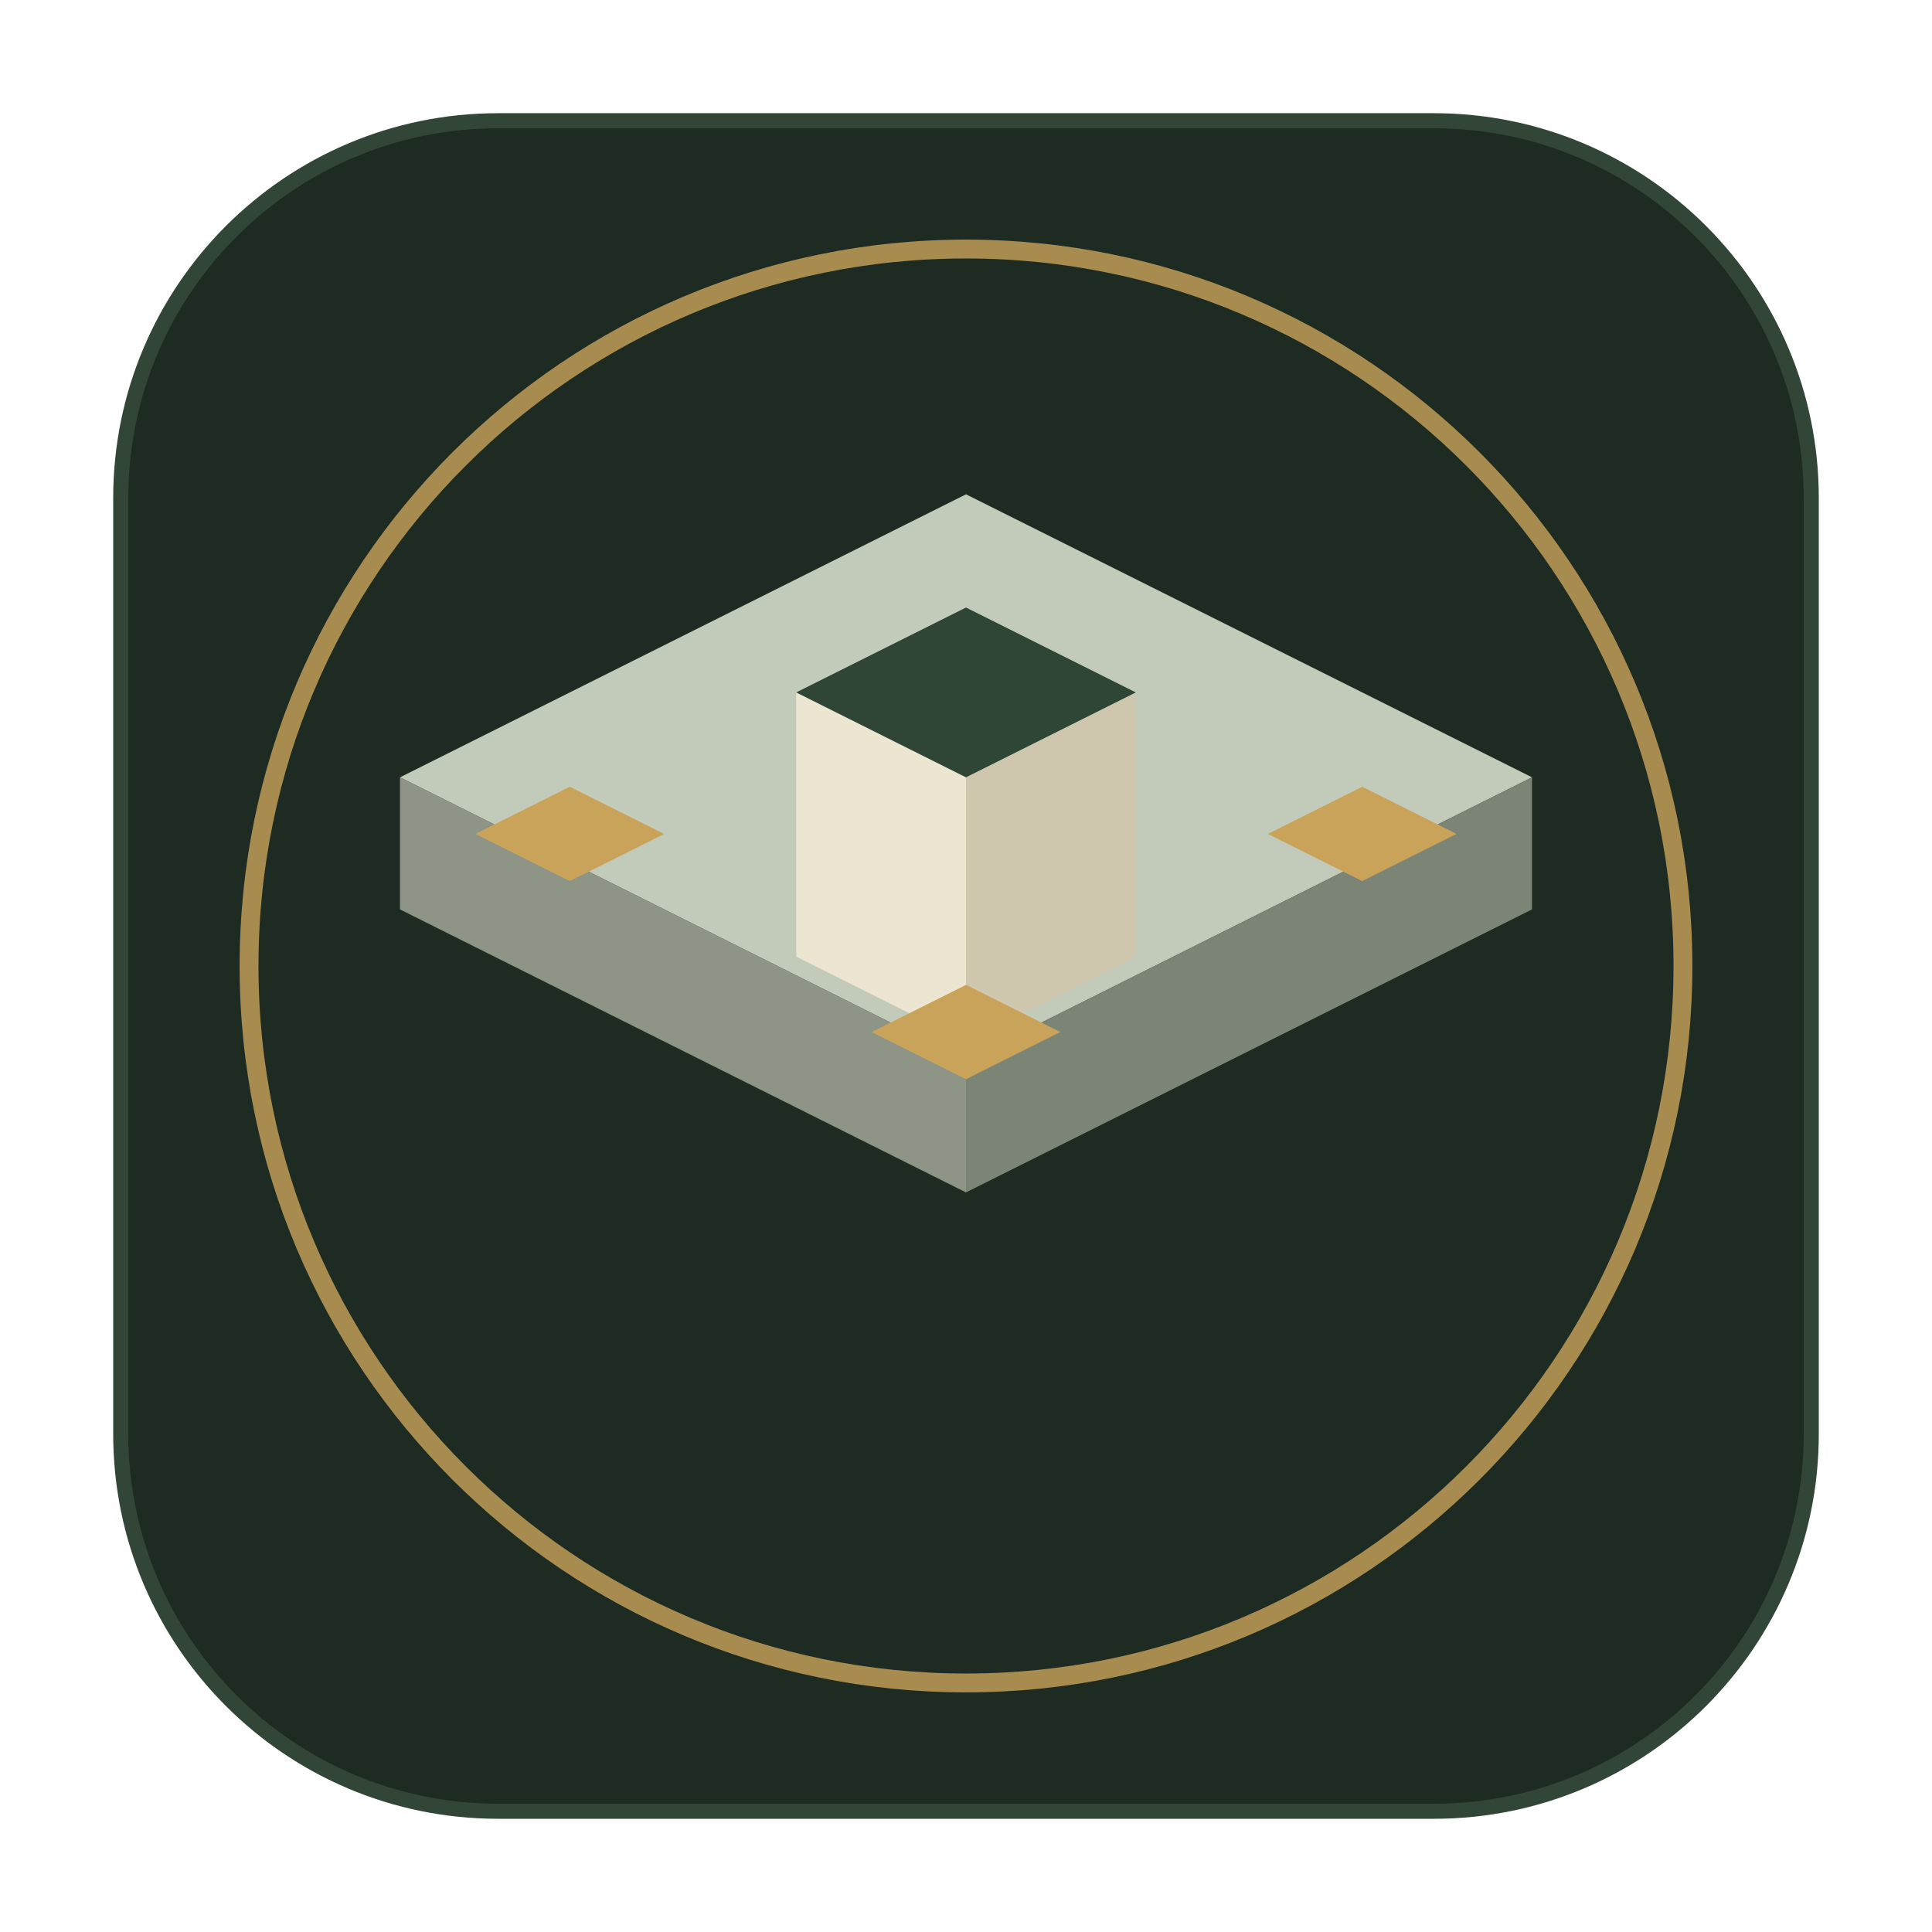
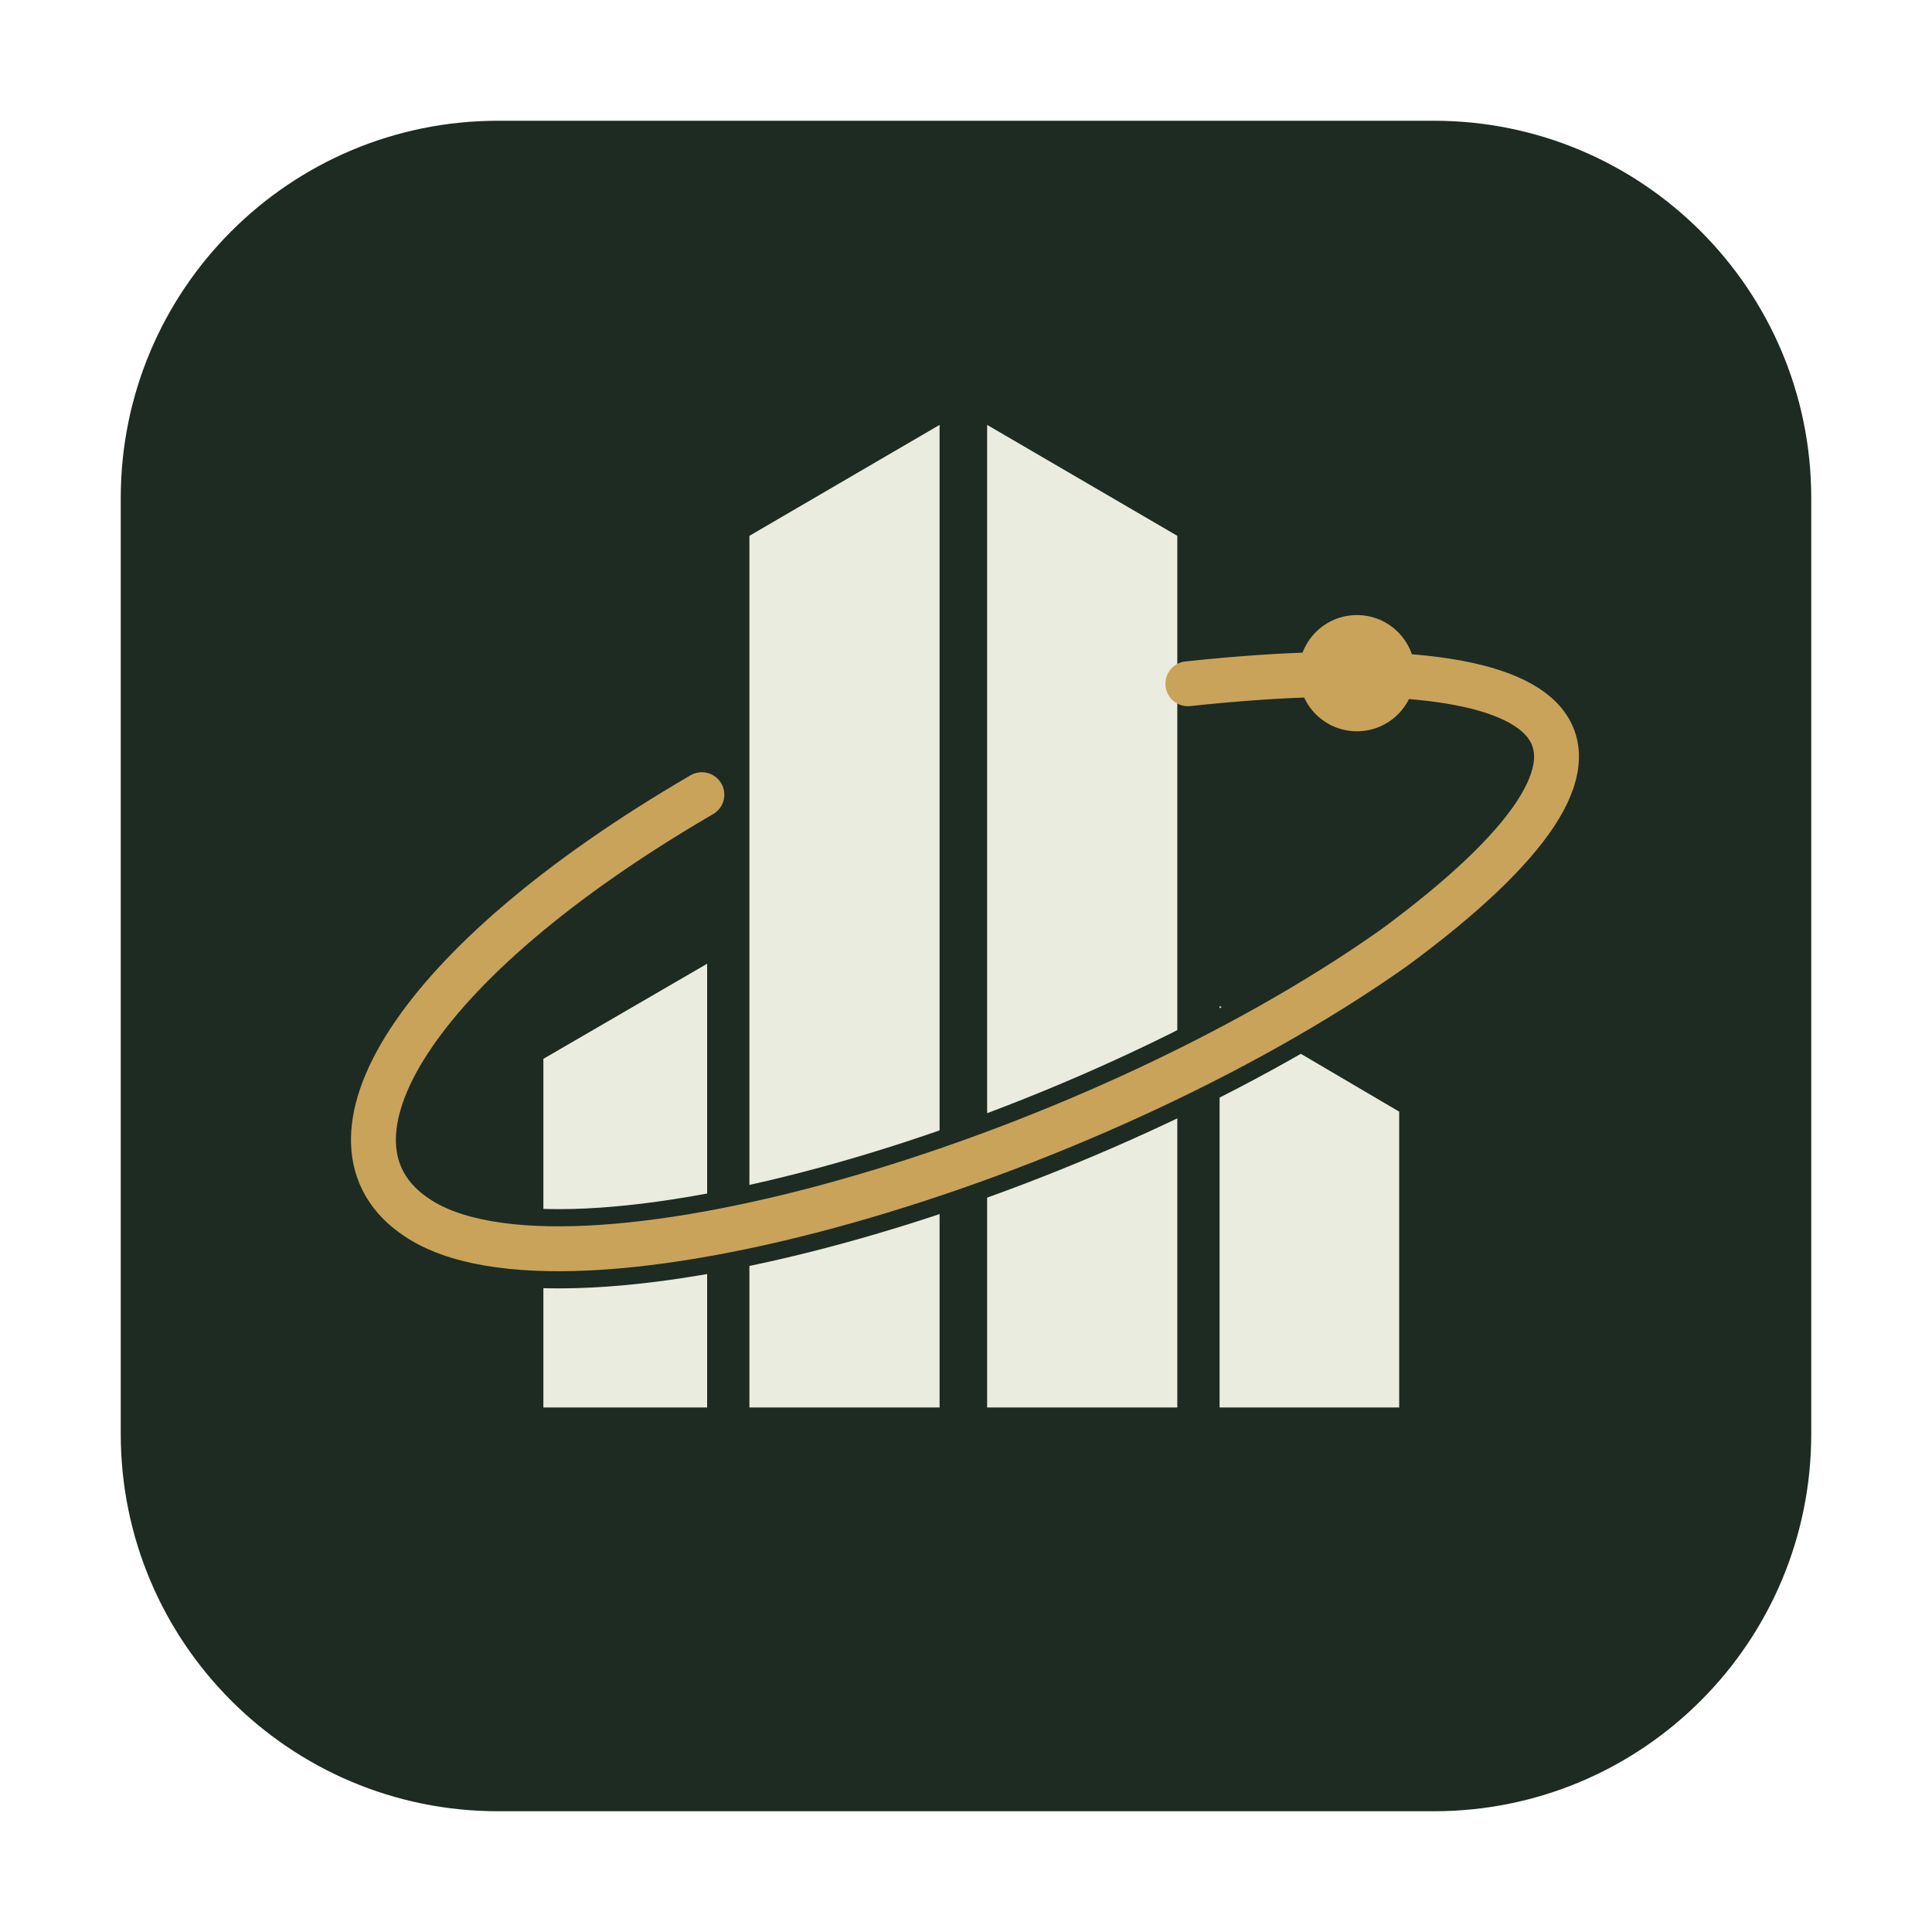
<svg xmlns="http://www.w3.org/2000/svg" width="1024" height="1024" viewBox="0 0 1024 1024">
  <rect x="64" y="64" width="896" height="896" rx="200" fill="#1d2b22" />
-   <rect x="64" y="64" width="896" height="896" rx="200" fill="none" stroke="#314636" stroke-width="8" />
-   <g transform="translate(512 512)">
-     <polygon points="0,-250 300,-100 0,50 -300,-100" fill="#c2cbb9" />
-     <polygon points="-300,-100 0,50 0,120 -300,-30" fill="#8e9586" />
-     <polygon points="300,-100 0,50 0,120 300,-30" fill="#7c8475" />
-     <polygon points="0,-190 90,-145 0,-100 -90,-145" fill="#d8dcae" />
-     <polygon points="-90,-145 0,-100 0,40 -90,-5" fill="#ece5d2" />
-     <polygon points="90,-145 0,-100 0,40 90,-5" fill="#cfc6ae" />
-     <polygon points="0,-150 90,-105 0,-60 -90,-105" fill="#2f4535" transform="translate(0,-40)" />
-     <polygon points="-210,-95 -160,-70 -210,-45 -260,-70" fill="#c9a35a" />
-     <polygon points="210,-95 260,-70 210,-45 160,-70" fill="#c9a35a" />
-     <polygon points="0,-10 50,15 0,40 -50,15" fill="#c9a35a" transform="translate(0,20)" />
+   <g transform="translate(176 130) scale(28)">
+     <g fill="#e9ecdf">
+       <path d="M4 15.4 7.1 13.6V22H4Z" />
+       <path d="M7.9 5.5 11.5 3.4V22H7.9Z" />
+       <path d="M12.4 3.4 16 5.5V22h-3.6Z" />
+       <path d="m16.8 14.4 3.4 2V22h-3.4Z" />
+     </g>
+     <path d="M7 10.4C1.5 13.6-.5 17 1.6 18.4c2.8 1.9 12.7-1 18.5-5.1 5.3-3.9 3.6-5.8-3.9-5" fill="none" stroke="#1d2b22" stroke-width="1.5" />
+     <path d="M7 10.4C1.5 13.6-.5 17 1.6 18.4c2.8 1.9 12.7-1 18.5-5.1 5.3-3.9 3.6-5.8-3.9-5" fill="none" stroke="#c9a35a" stroke-width=".85" stroke-linecap="round" />
+     <circle cx="19.4" cy="8.1" r="1.1" fill="#c9a35a" />
  </g>
-   <circle cx="512" cy="512" r="380" fill="none" stroke="#c9a35a" stroke-width="10" opacity="0.8" />
</svg>
